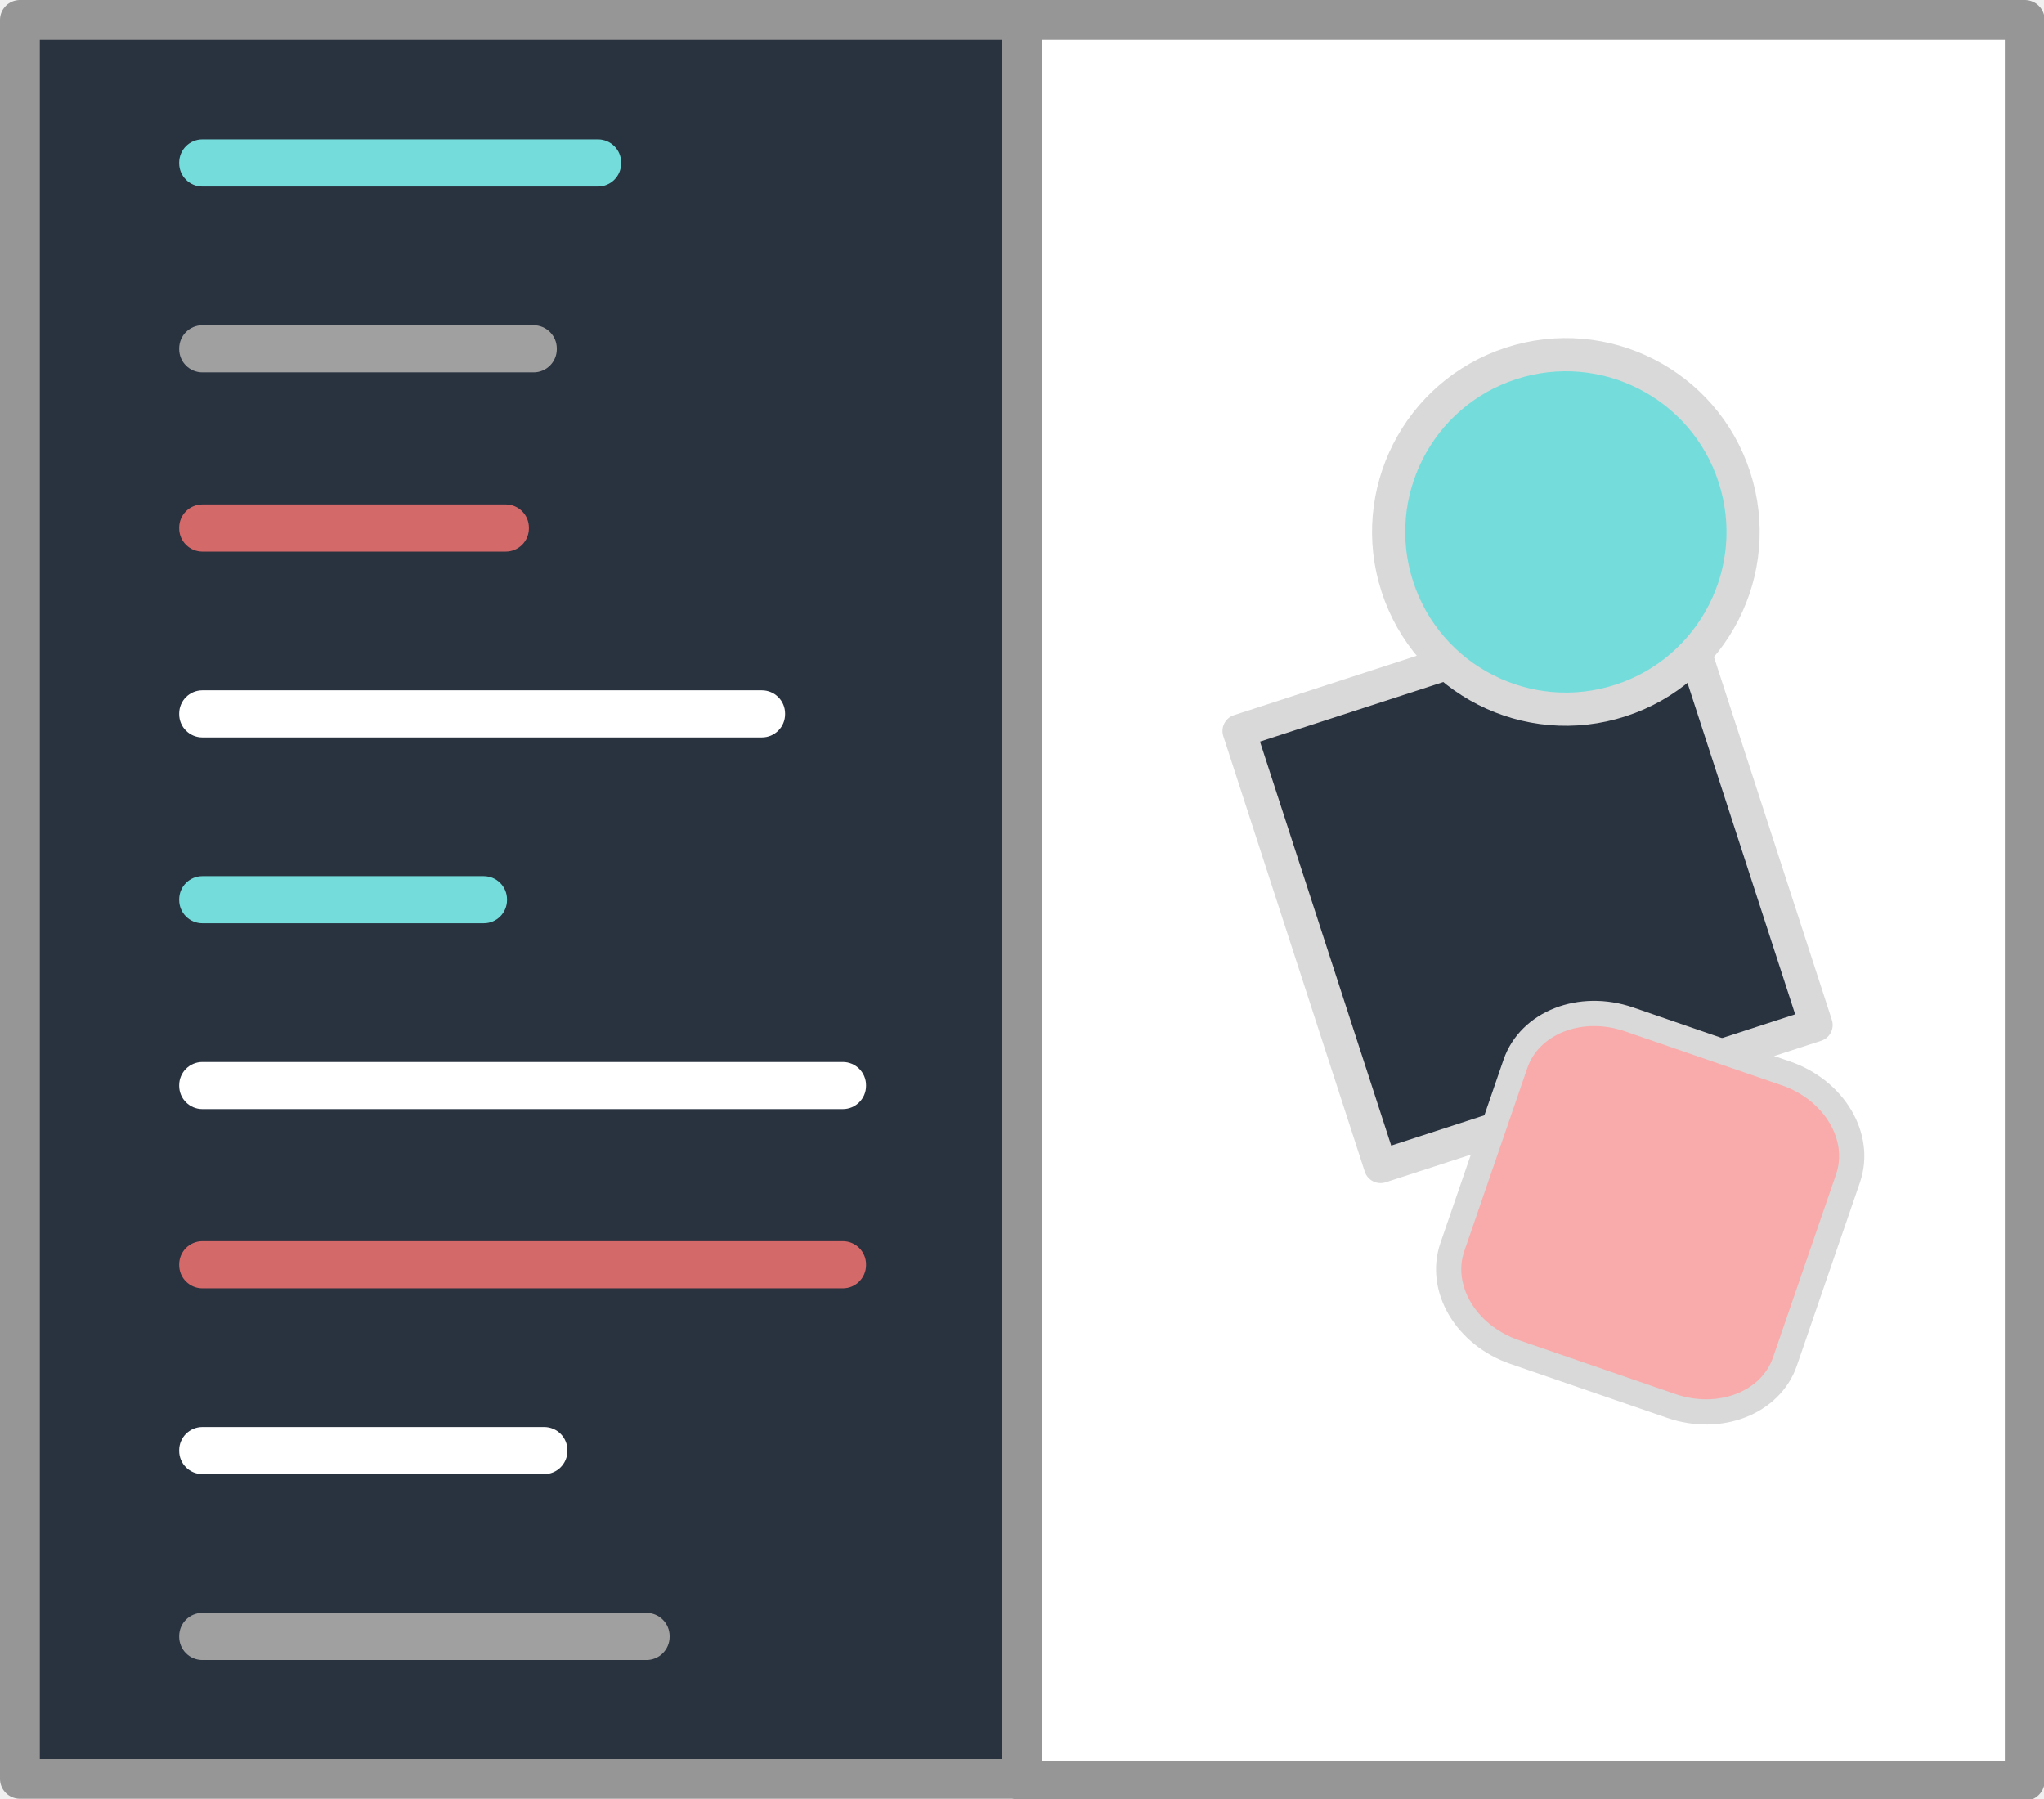
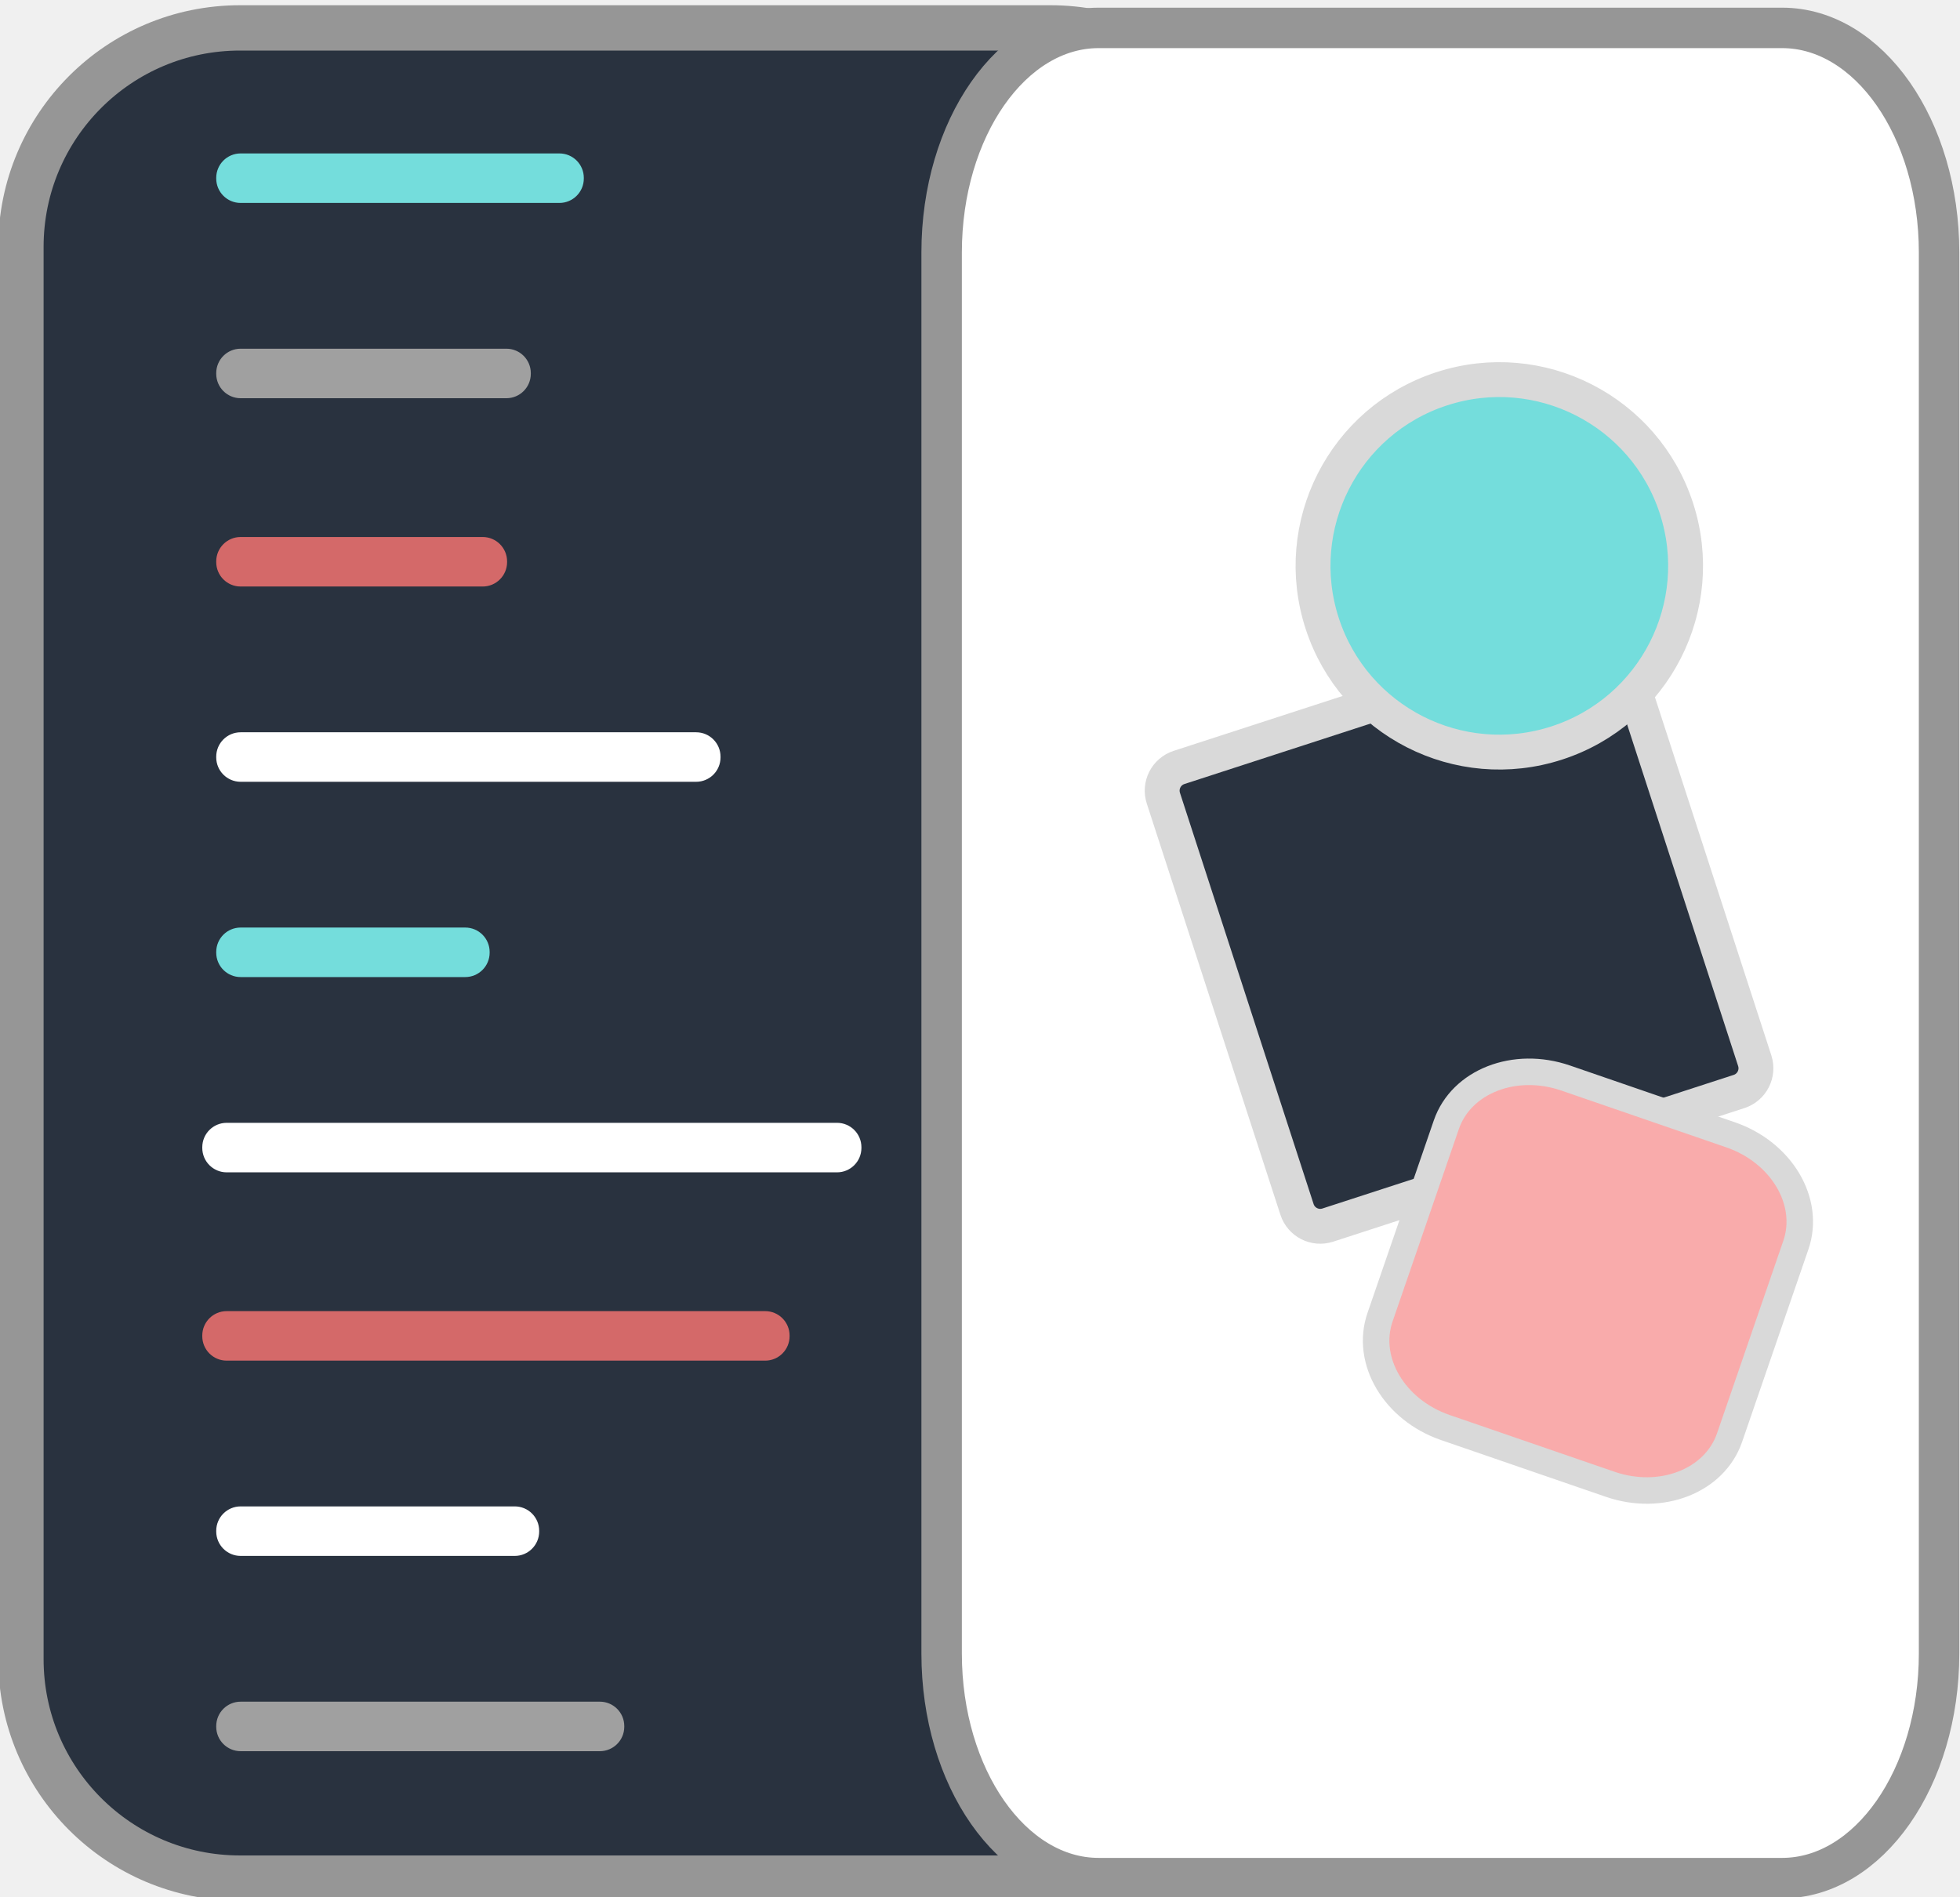
- <svg xmlns="http://www.w3.org/2000/svg" viewBox="0 0 308 271">
-   <defs />
-   <g transform="translate(525 -4)">
-     <path fill="#29323f" stroke="#969696" stroke-linejoin="round" stroke-width="6" d="M-522 7h151v265h-151z" />
-     <rect width="151.1" height="265.3" x="-371" y="7" fill="#fff" stroke="#969696" stroke-linejoin="round" stroke-width="6" ry="0" />
-     <rect width="66.6" height="7.1" x="-498" y="25" fill="#74dddc" rx="3.5" ry="3.5" />
-     <rect width="56.9" height="7.1" x="-498" y="53" fill="#a0a0a0" rx="3.5" ry="3.5" />
-     <rect width="52.7" height="7.1" x="-498" y="80" fill="#d46969" rx="3.5" ry="3.5" />
-     <rect width="91.3" height="7.1" x="-498" y="108" fill="#fff" rx="3.5" ry="3.5" />
-     <rect width="49.4" height="7.1" x="-498" y="136" fill="#74dddc" rx="3.5" ry="3.5" />
-     <rect width="103.5" height="7.1" x="-498" y="164" fill="#fff" rx="3.5" ry="3.5" />
-     <rect width="58.5" height="7.1" x="-498" y="219" fill="#fff" rx="3.5" ry="3.5" />
-     <rect width="73.9" height="7.1" x="-498" y="247" fill="#a0a0a0" rx="3.5" ry="3.5" />
-     <rect width="103.5" height="7.1" x="-498" y="191" fill="#d46969" rx="3.5" ry="3.5" />
-     <rect width="69" height="69" x="-357" y="4" fill="#29323f" stroke="#d9d9d9" stroke-linejoin="round" stroke-width="5" rx="3.5" ry="0" transform="rotate(-18)" />
-     <rect width="53" height="53" x="-293" y="-227" fill="#f9abab" stroke="#d9d9d9" stroke-linejoin="round" stroke-width="3.8" rx="11.9" ry="14" transform="rotate(-71)" />
-     <circle cx="-300.9" cy="-9.3" r="26.7" fill="#74dddc" stroke="#d9d9d9" stroke-linejoin="round" stroke-width="5" transform="rotate(-18)" />
+ <svg xmlns="http://www.w3.org/2000/svg" viewBox="0 0 281 272">
+   <g stroke="#969696" stroke-linejoin="round">
+     <rect width="179" height="265.3" x="3" y="4" fill="#29323f" stroke-width="6.5" rx="31.4" />
+     <rect width="143" height="265.3" x="135" y="4" fill="#fff" stroke-width="5.8" rx="22.5" ry="32.2" />
+   </g>
+   <rect width="52.7" height="7.1" x="31" y="22" fill="#74dddc" rx="3.5" />
+   <rect width="45.1" height="7.1" x="31" y="50" fill="#a0a0a0" rx="3.5" />
+   <rect width="41.7" height="7.1" x="31" y="77" fill="#d46969" rx="3.5" />
+   <rect width="72.3" height="7.1" x="31" y="105" fill="#fff" rx="3.5" />
+   <rect width="39.2" height="7.1" x="31" y="133" fill="#74dddc" rx="3.5" />
+   <g fill="#fff">
+     <rect width="94.5" height="7.1" x="29" y="161" rx="3.5" />
+     <rect width="46.3" height="7.1" x="31" y="216" rx="3.5" />
+   </g>
+   <rect width="58.5" height="7.1" x="31" y="244" fill="#a0a0a0" rx="3.5" />
+   <rect width="84.2" height="7.1" x="29" y="188" fill="#d46969" rx="3.5" />
+   <g stroke="#d9d9d9" stroke-linejoin="round">
+     <rect width="69" height="69" x="-357" y="4" fill="#29323f" stroke-width="5" rx="3.5" transform="matrix(.951057 -.309017 .309017 .951057 504 -3)" />
+     <rect width="53" height="53" x="-293" y="-227" fill="#f9abab" stroke-width="3.8" rx="11.9" ry="14" transform="matrix(.325568 -.945519 .945519 .325568 504 -3)" />
+     <circle cx="-300.9" cy="-9.3" r="26.7" fill="#74dddc" stroke-width="5" transform="matrix(.951057 -.309017 .309017 .951057 504 -3)" />
  </g>
</svg>
